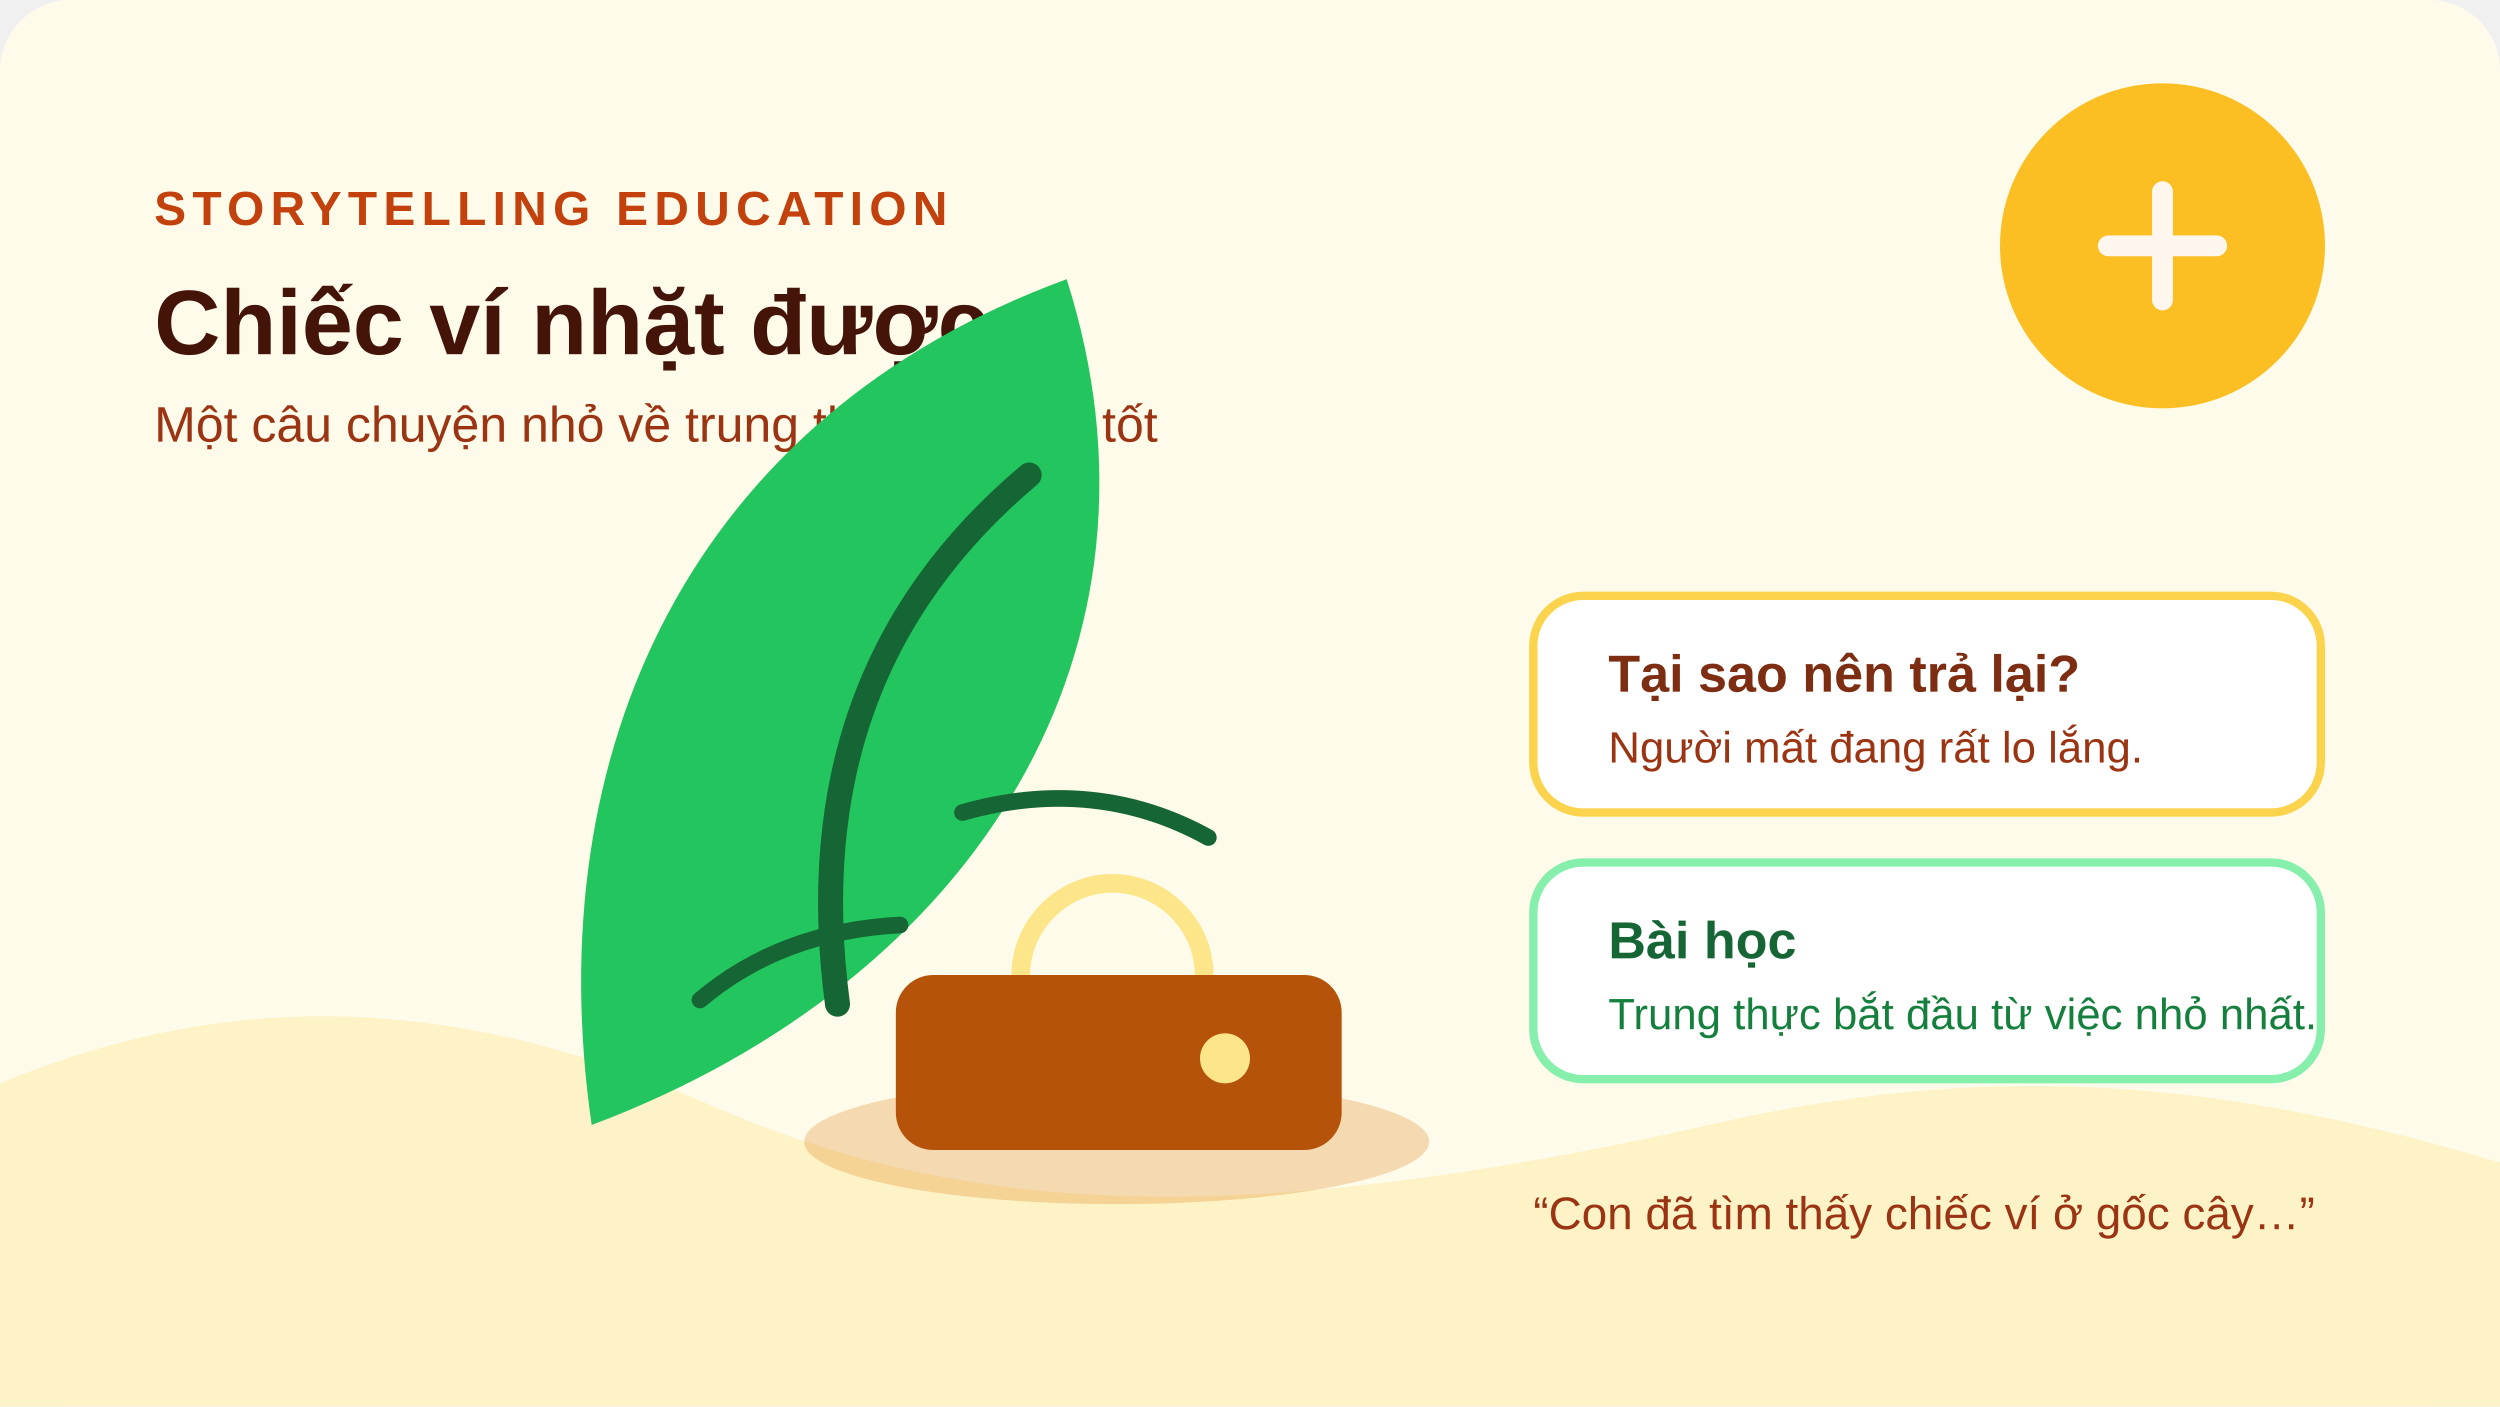
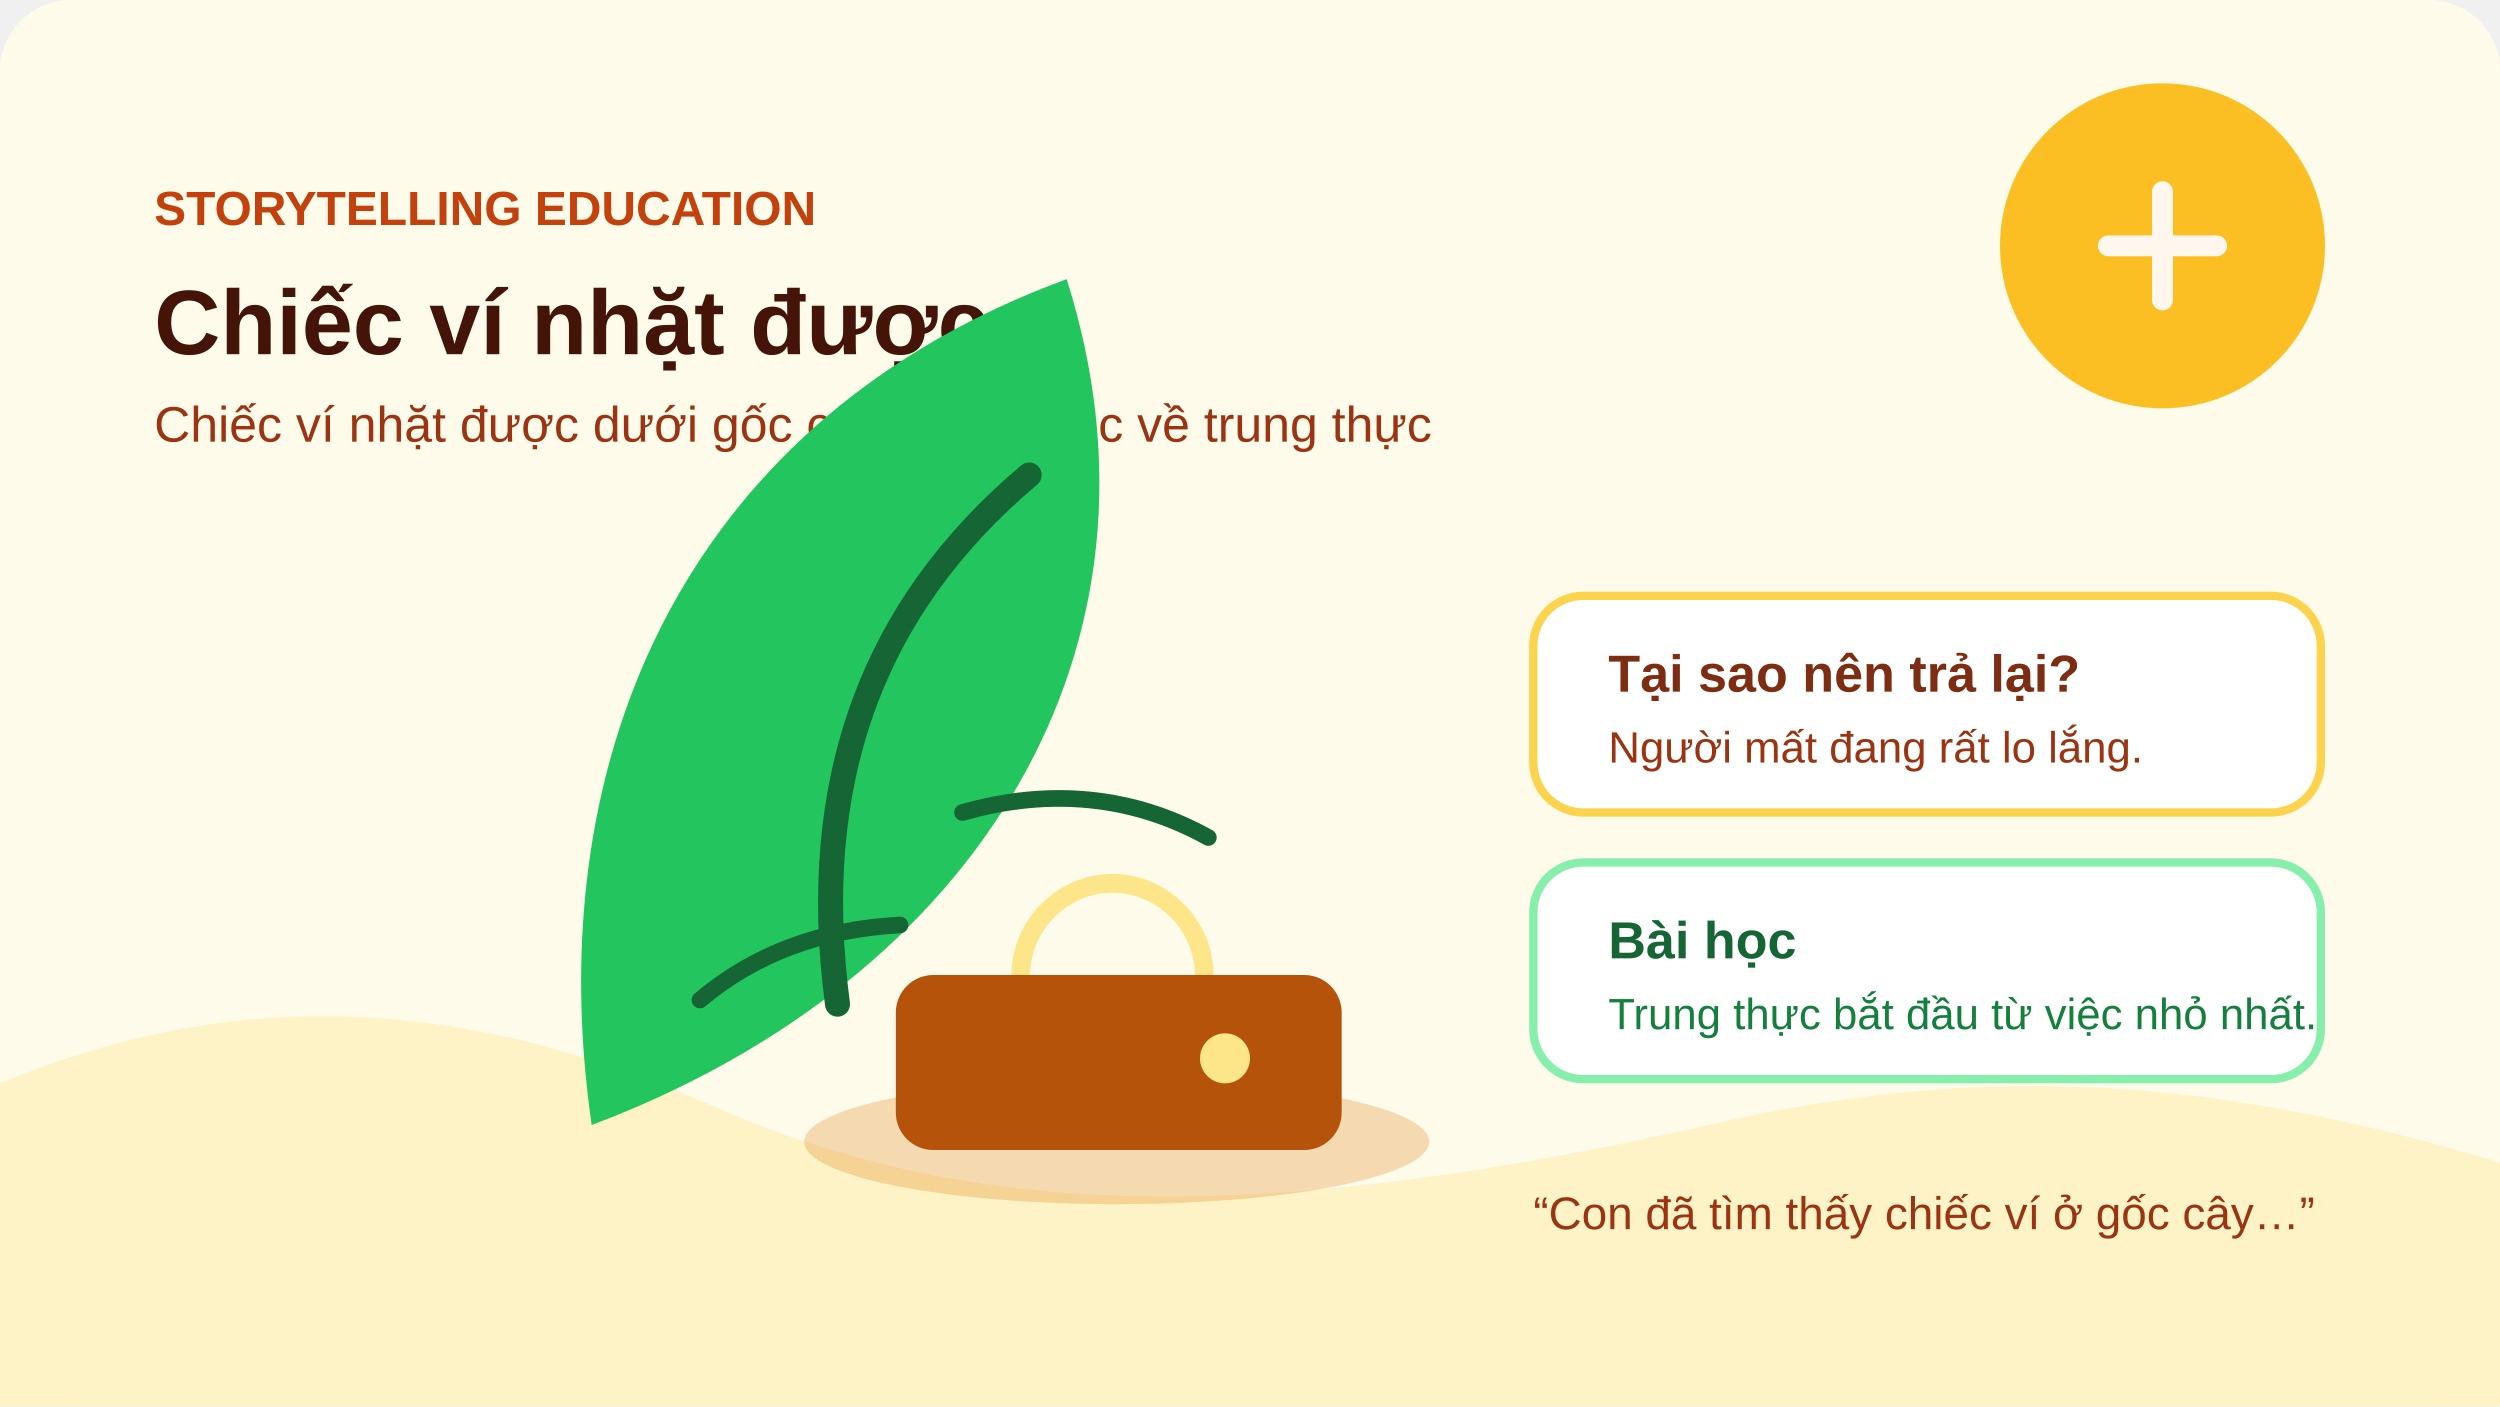
<svg xmlns="http://www.w3.org/2000/svg" viewBox="0 0 1200 675" role="img" aria-label="Minh họa câu chuyện chiếc ví nhặt được dưới gốc cây">
  <rect width="1200" height="675" rx="34" fill="#fffbeb" />
  <path d="M0 520c120-50 230-38 340 10 118 52 250 62 480 10 130-30 240-24 380 18v117H0Z" fill="#fef3c7" />
  <circle cx="1038" cy="118" r="78" fill="#fbbf24" />
  <path d="M1012 118h52M1038 92v52" stroke="#fff7ed" stroke-width="10" stroke-linecap="round" />
-   <text x="74" y="108" font-family="Arial, sans-serif" font-size="23" font-weight="700" fill="#c2410c" letter-spacing="3">STORYTELLING EDUCATION</text>
+   <text x="74" y="108" font-family="Arial, sans-serif" font-size="23" font-weight="700" fill="#c2410c">STORYTELLING EDUCATION</text>
  <text x="74" y="170" font-family="Arial, sans-serif" font-size="44" font-weight="700" fill="#431407">Chiếc ví nhặt được</text>
-   <text x="74" y="212" font-family="Arial, sans-serif" font-size="24" fill="#9a3412">Một câu chuyện nhỏ về trung thực và lòng tốt</text>
+   <text x="74" y="212" font-family="Arial, sans-serif" font-size="24" fill="#9a3412">Chiếc ví nhặt được dưới gốc cây — bài học về trung thực</text>
  <path d="M284 540c-26-180 48-340 228-406 56 176-42 336-228 406Z" fill="#22c55e" />
  <path d="M402 482c-14-106 16-190 92-254" stroke="#166534" stroke-width="12" fill="none" stroke-linecap="round" />
  <path d="M462 390c42-12 82-8 118 12M432 444c-38 2-70 14-96 36" stroke="#166534" stroke-width="8" fill="none" stroke-linecap="round" />
  <ellipse cx="536" cy="548" rx="150" ry="30" fill="#d97706" opacity=".26" />
  <rect x="430" y="468" width="214" height="84" rx="18" fill="#b45309" />
  <path d="M490 468c0-24 20-44 44-44s44 20 44 44" stroke="#fde68a" stroke-width="9" fill="none" />
  <circle cx="588" cy="508" r="12" fill="#fde68a" />
  <rect x="736" y="286" width="378" height="104" rx="24" fill="#ffffff" stroke="#fcd34d" stroke-width="4" />
  <text x="772" y="332" font-family="Arial, sans-serif" font-size="25" font-weight="700" fill="#7c2d12">Tại sao nên trả lại?</text>
  <text x="772" y="366" font-family="Arial, sans-serif" font-size="21" fill="#9a3412">Người mất đang rất lo lắng.</text>
  <rect x="736" y="414" width="378" height="104" rx="24" fill="#ffffff" stroke="#86efac" stroke-width="4" />
  <text x="772" y="460" font-family="Arial, sans-serif" font-size="25" font-weight="700" fill="#166534">Bài học</text>
  <text x="772" y="494" font-family="Arial, sans-serif" font-size="21" fill="#15803d">Trung thực bắt đầu từ việc nhỏ nhất.</text>
  <text x="736" y="590" font-family="Arial, sans-serif" font-size="22" fill="#9a3412">“Con đã tìm thấy chiếc ví ở gốc cây…”</text>
</svg>
